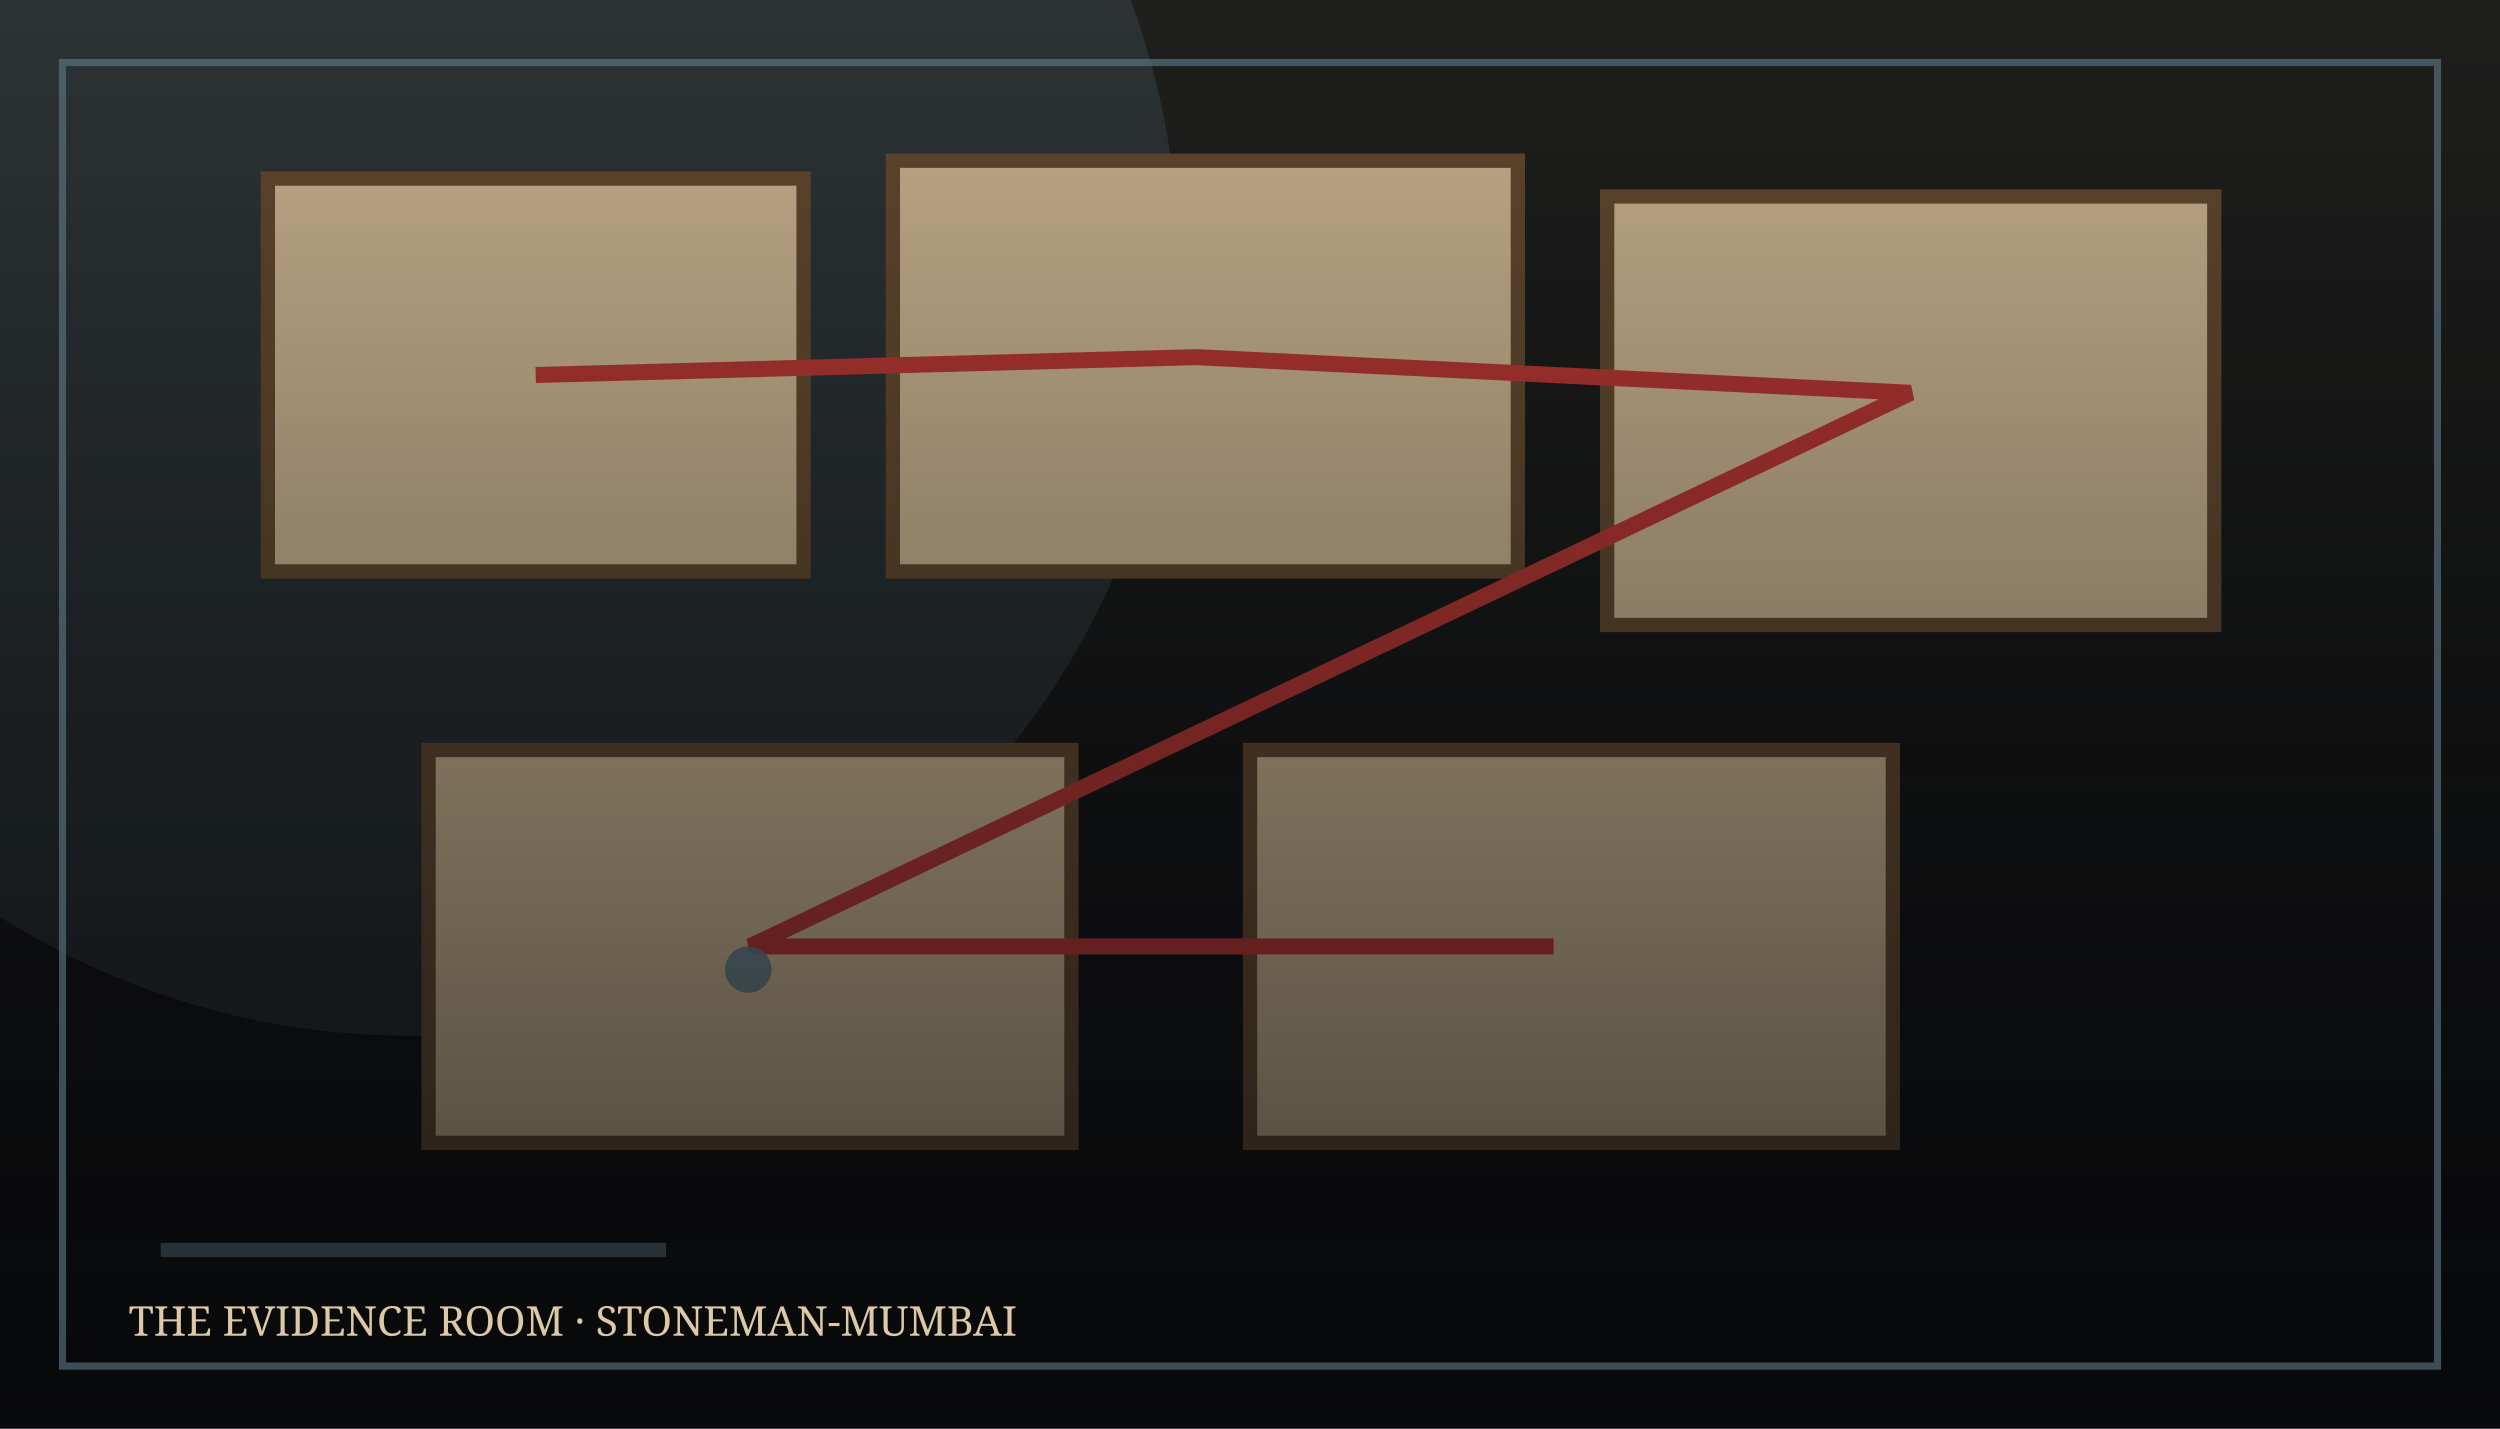
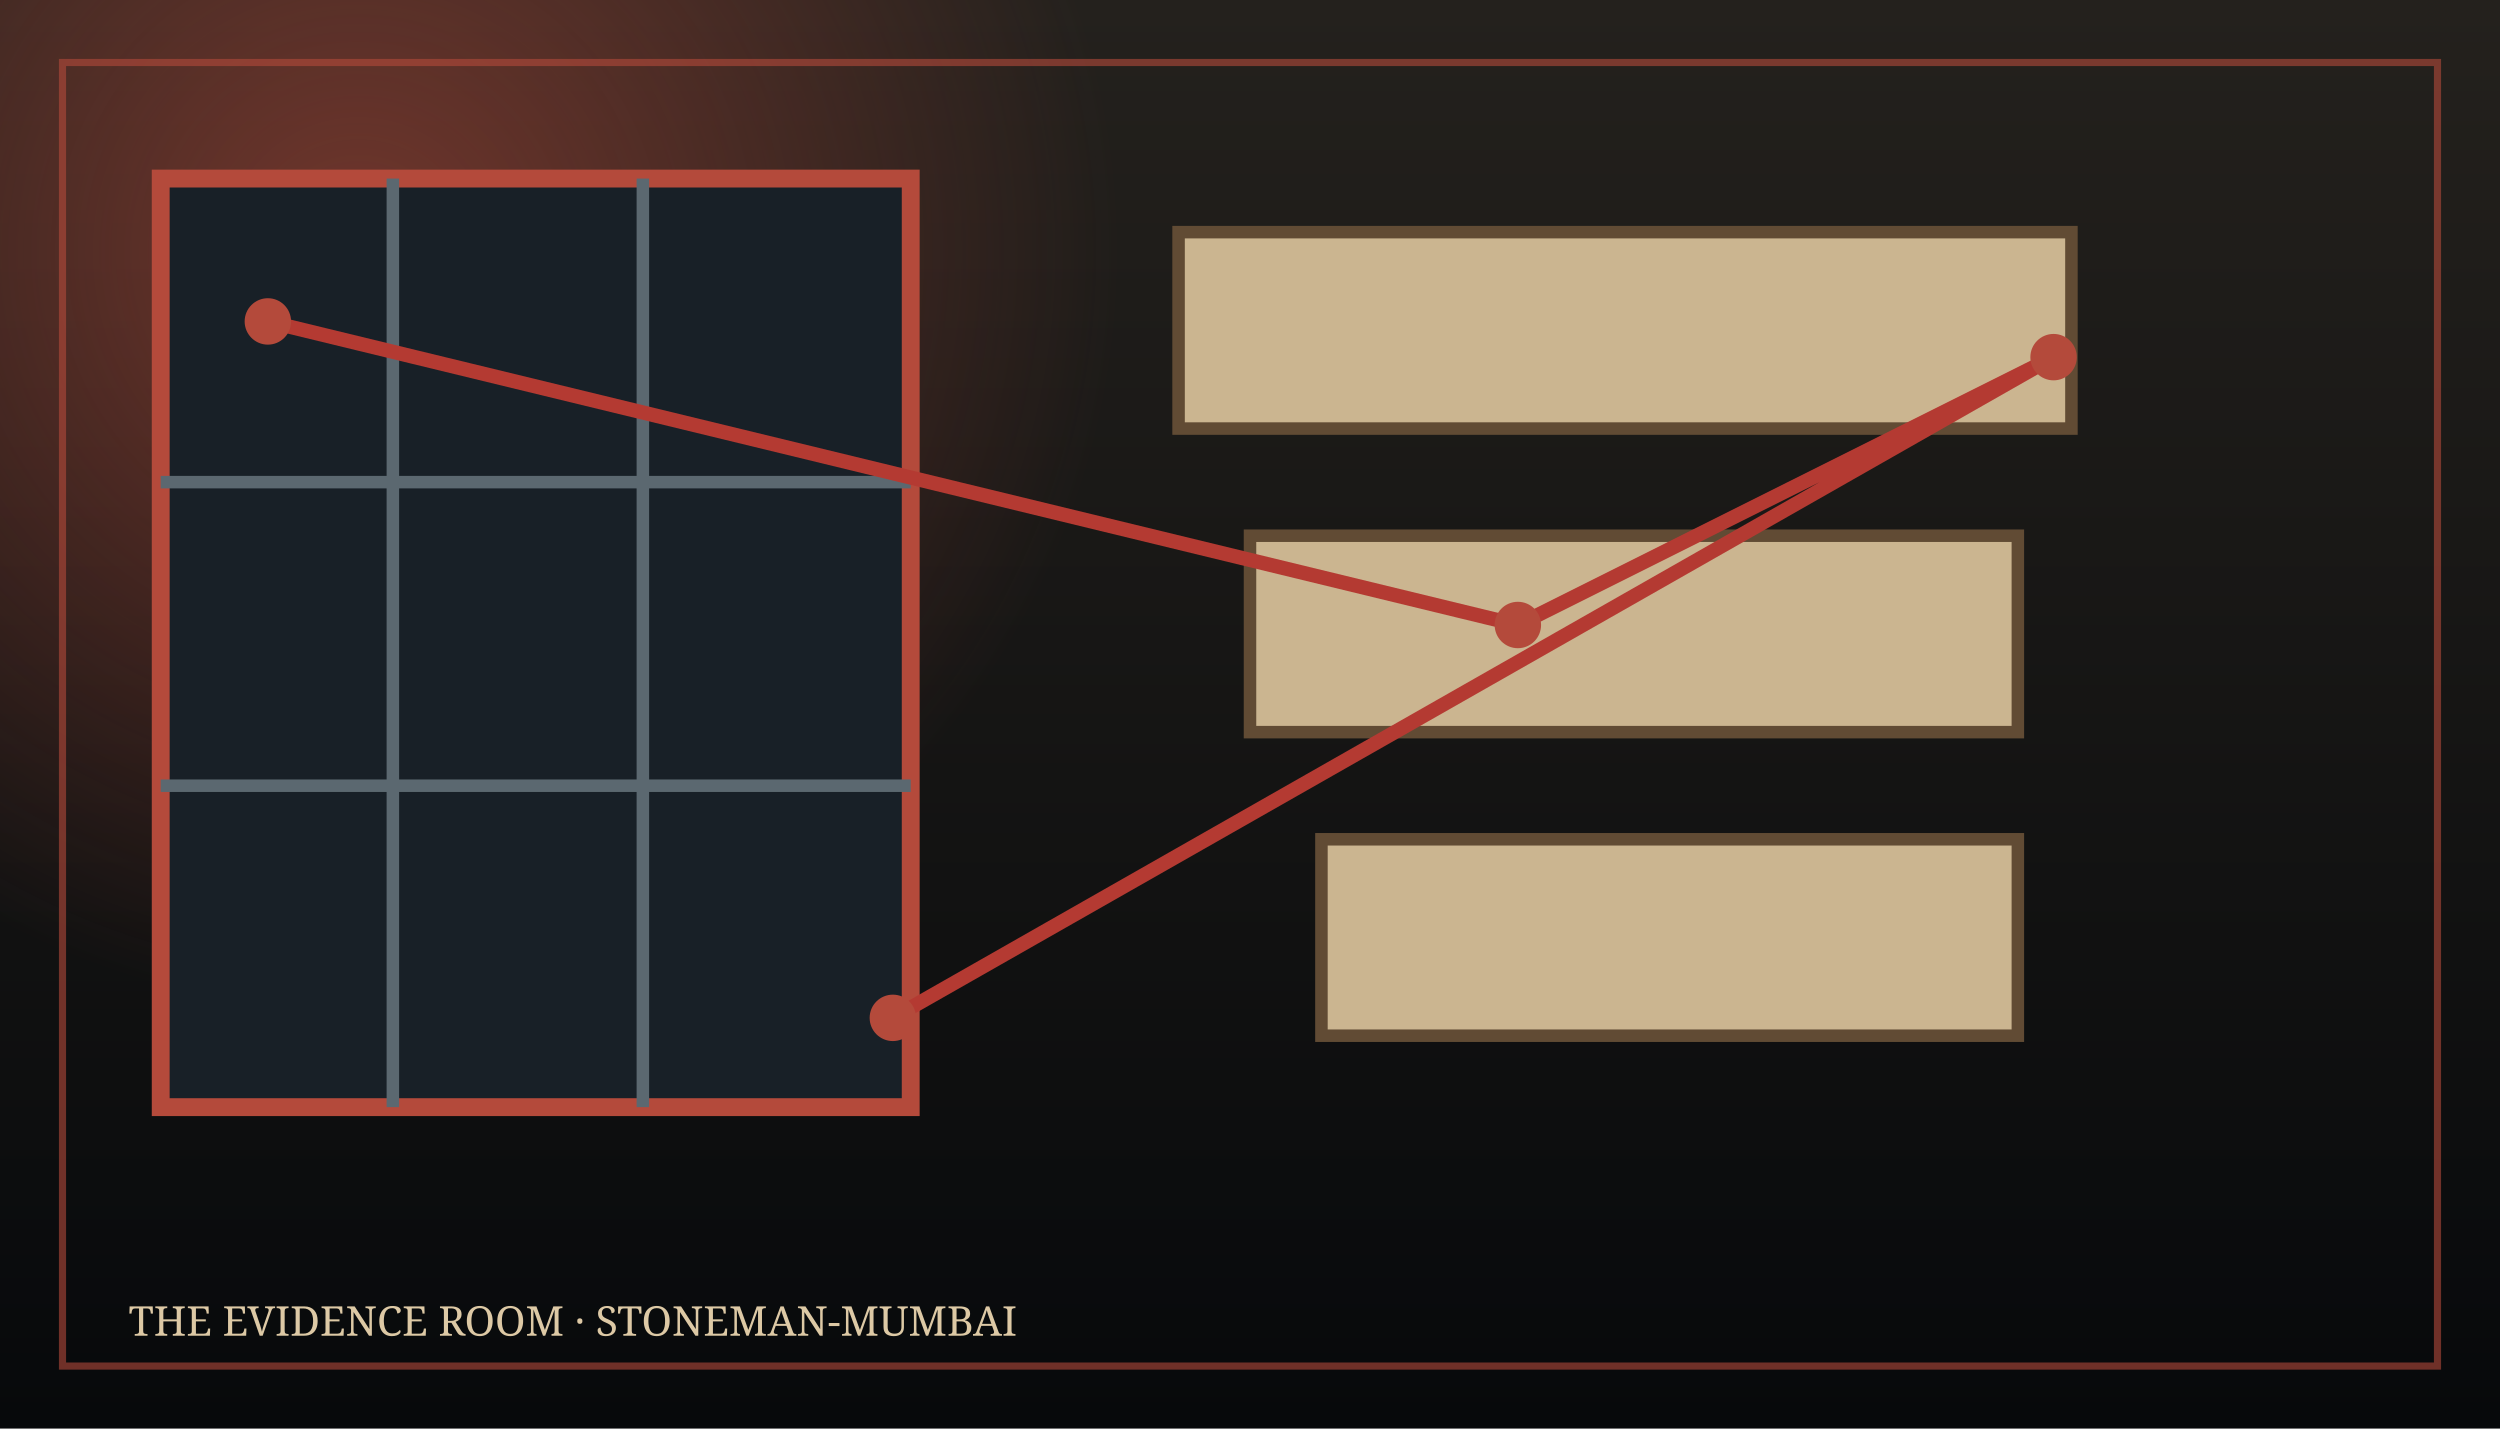
<svg xmlns="http://www.w3.org/2000/svg" viewBox="0 0 1400 800">
  <defs>
    <linearGradient id="bg" x2="0" y2="1">
-       <stop stop-color="#20201e" />
-       <stop offset="1" stop-color="#08090b" />
+       <stop stop-color="#24211d" />
+       <stop offset="1" stop-color="#07090b" />
    </linearGradient>
-     <linearGradient id="shade" x2="0" y2="1">
-       <stop stop-color="#08090b" stop-opacity=".02" />
-       <stop offset="1" stop-color="#08090b" stop-opacity=".7" />
-     </linearGradient>
+     <radialGradient id="lamp">
+       <stop stop-color="#b44a3b" stop-opacity=".55" />
+       <stop offset="1" stop-color="#b44a3b" stop-opacity="0" />
+     </radialGradient>
  </defs>
  <rect width="1400" height="800" fill="url(#bg)" />
-   <circle cx="230" cy="150" r="430" fill="#607b88" opacity=".22" />
-   <g fill="#c7b18e" stroke="#61472d" stroke-width="8">
-     <rect x="150" y="100" width="300" height="220" />
-     <rect x="500" y="90" width="350" height="230" />
-     <rect x="900" y="110" width="340" height="240" />
-     <rect x="240" y="420" width="360" height="220" />
-     <rect x="700" y="420" width="360" height="220" />
+   <circle cx="200" cy="140" r="430" fill="url(#lamp)" />
+   <rect x="90" y="100" width="420" height="520" fill="#182027" stroke="#b44a3b" stroke-width="10" />
+   <g stroke="#5b6870" stroke-width="7">
+     <path d="M220 100V620M360 100V620M90 270H510M90 440H510" />
  </g>
-   <g stroke="#b43532" stroke-width="9" fill="none">
-     <path d="M300 210L670 200L1070 220L420 530L870 530" />
+   <g fill="#cbb590" stroke="#614b34" stroke-width="7">
+     <rect x="660" y="130" width="500" height="110" />
+     <rect x="700" y="300" width="430" height="110" />
+     <rect x="740" y="470" width="390" height="110" />
  </g>
-   <g fill="#607b88" opacity=".9">
-     <circle cx="419" cy="543" r="13" />
-     <path d="M90 700h283" stroke="#607b88" stroke-width="8" />
+   <path d="M150 180L850 350L1150 200L500 570" stroke="#b43a32" stroke-width="8" fill="none" />
+   <g fill="#b44a3b">
+     <circle cx="150" cy="180" r="13" />
+     <circle cx="850" cy="350" r="13" />
+     <circle cx="1150" cy="200" r="13" />
+     <circle cx="500" cy="570" r="13" />
  </g>
-   <rect width="1400" height="800" fill="url(#shade)" />
-   <rect x="35" y="35" width="1330" height="730" fill="none" stroke="#607b88" stroke-opacity=".6" stroke-width="4" />
+   <rect x="35" y="35" width="1330" height="730" fill="none" stroke="#b44a3b" stroke-opacity=".6" stroke-width="4" />
  <text x="72" y="748" fill="#ddc9a5" font-family="Georgia,serif" font-size="23">THE EVIDENCE ROOM · STONEMAN-MUMBAI</text>
</svg>
